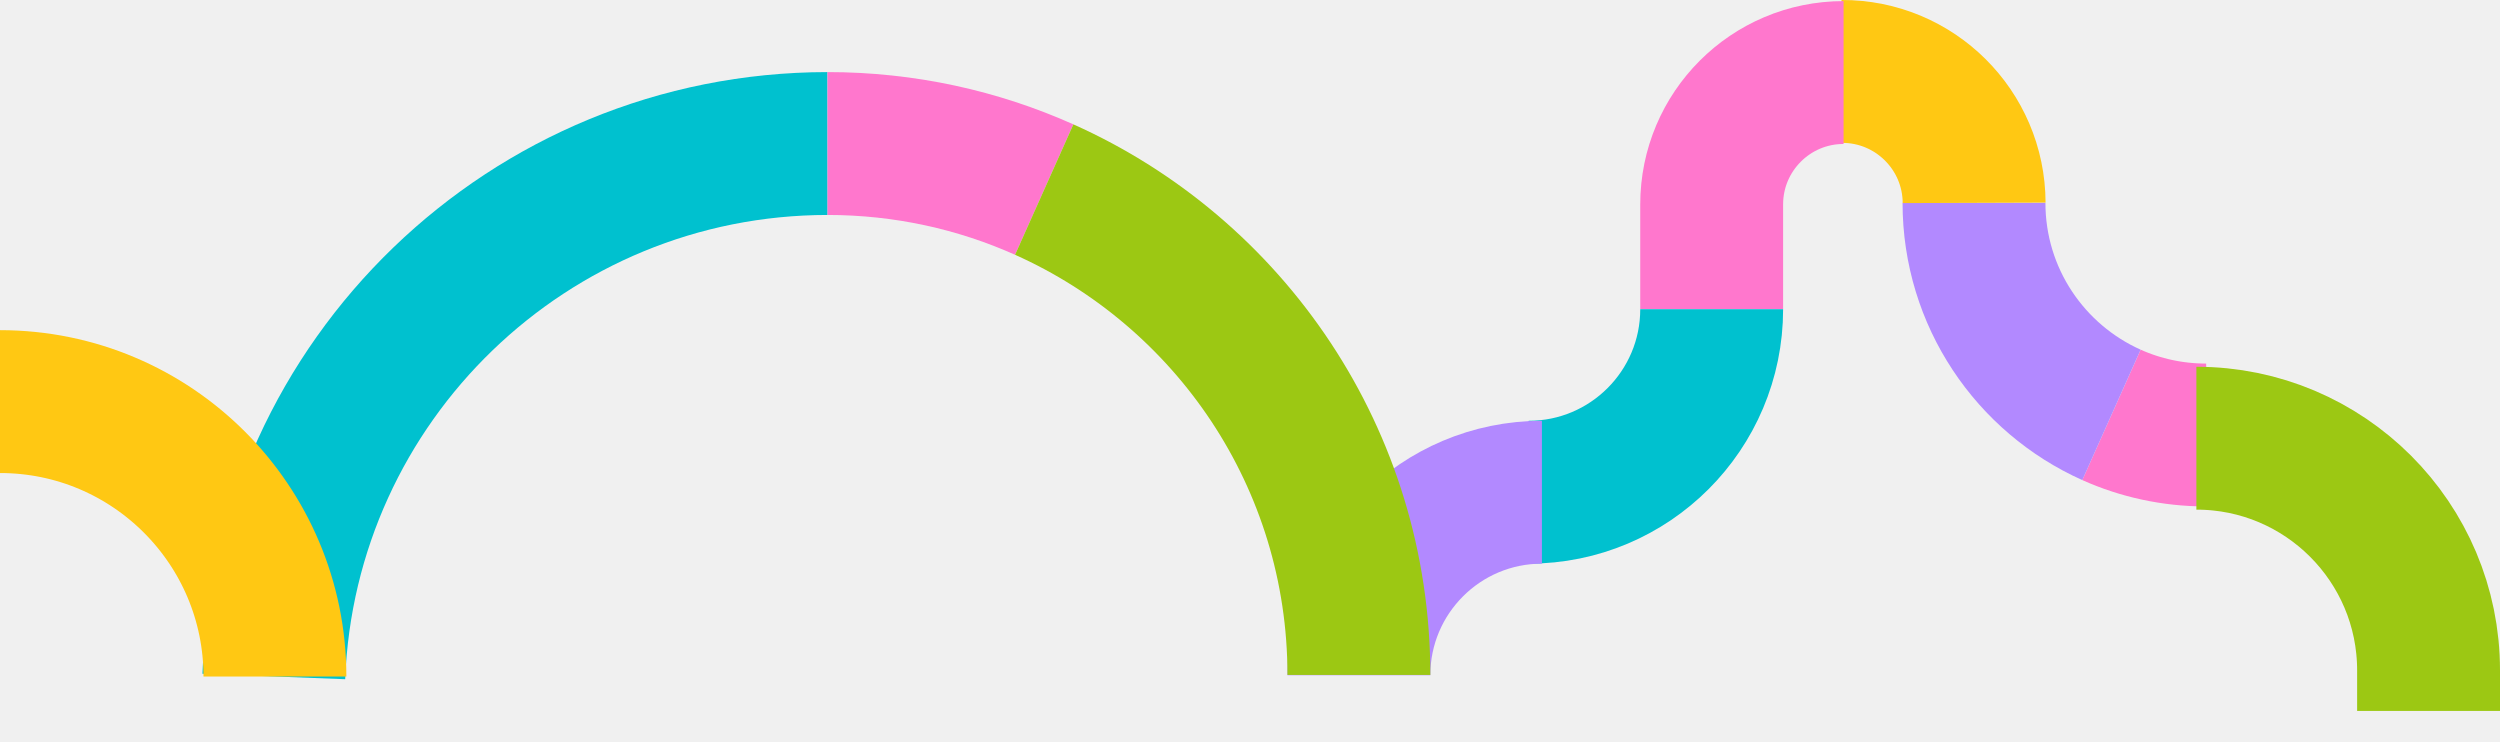
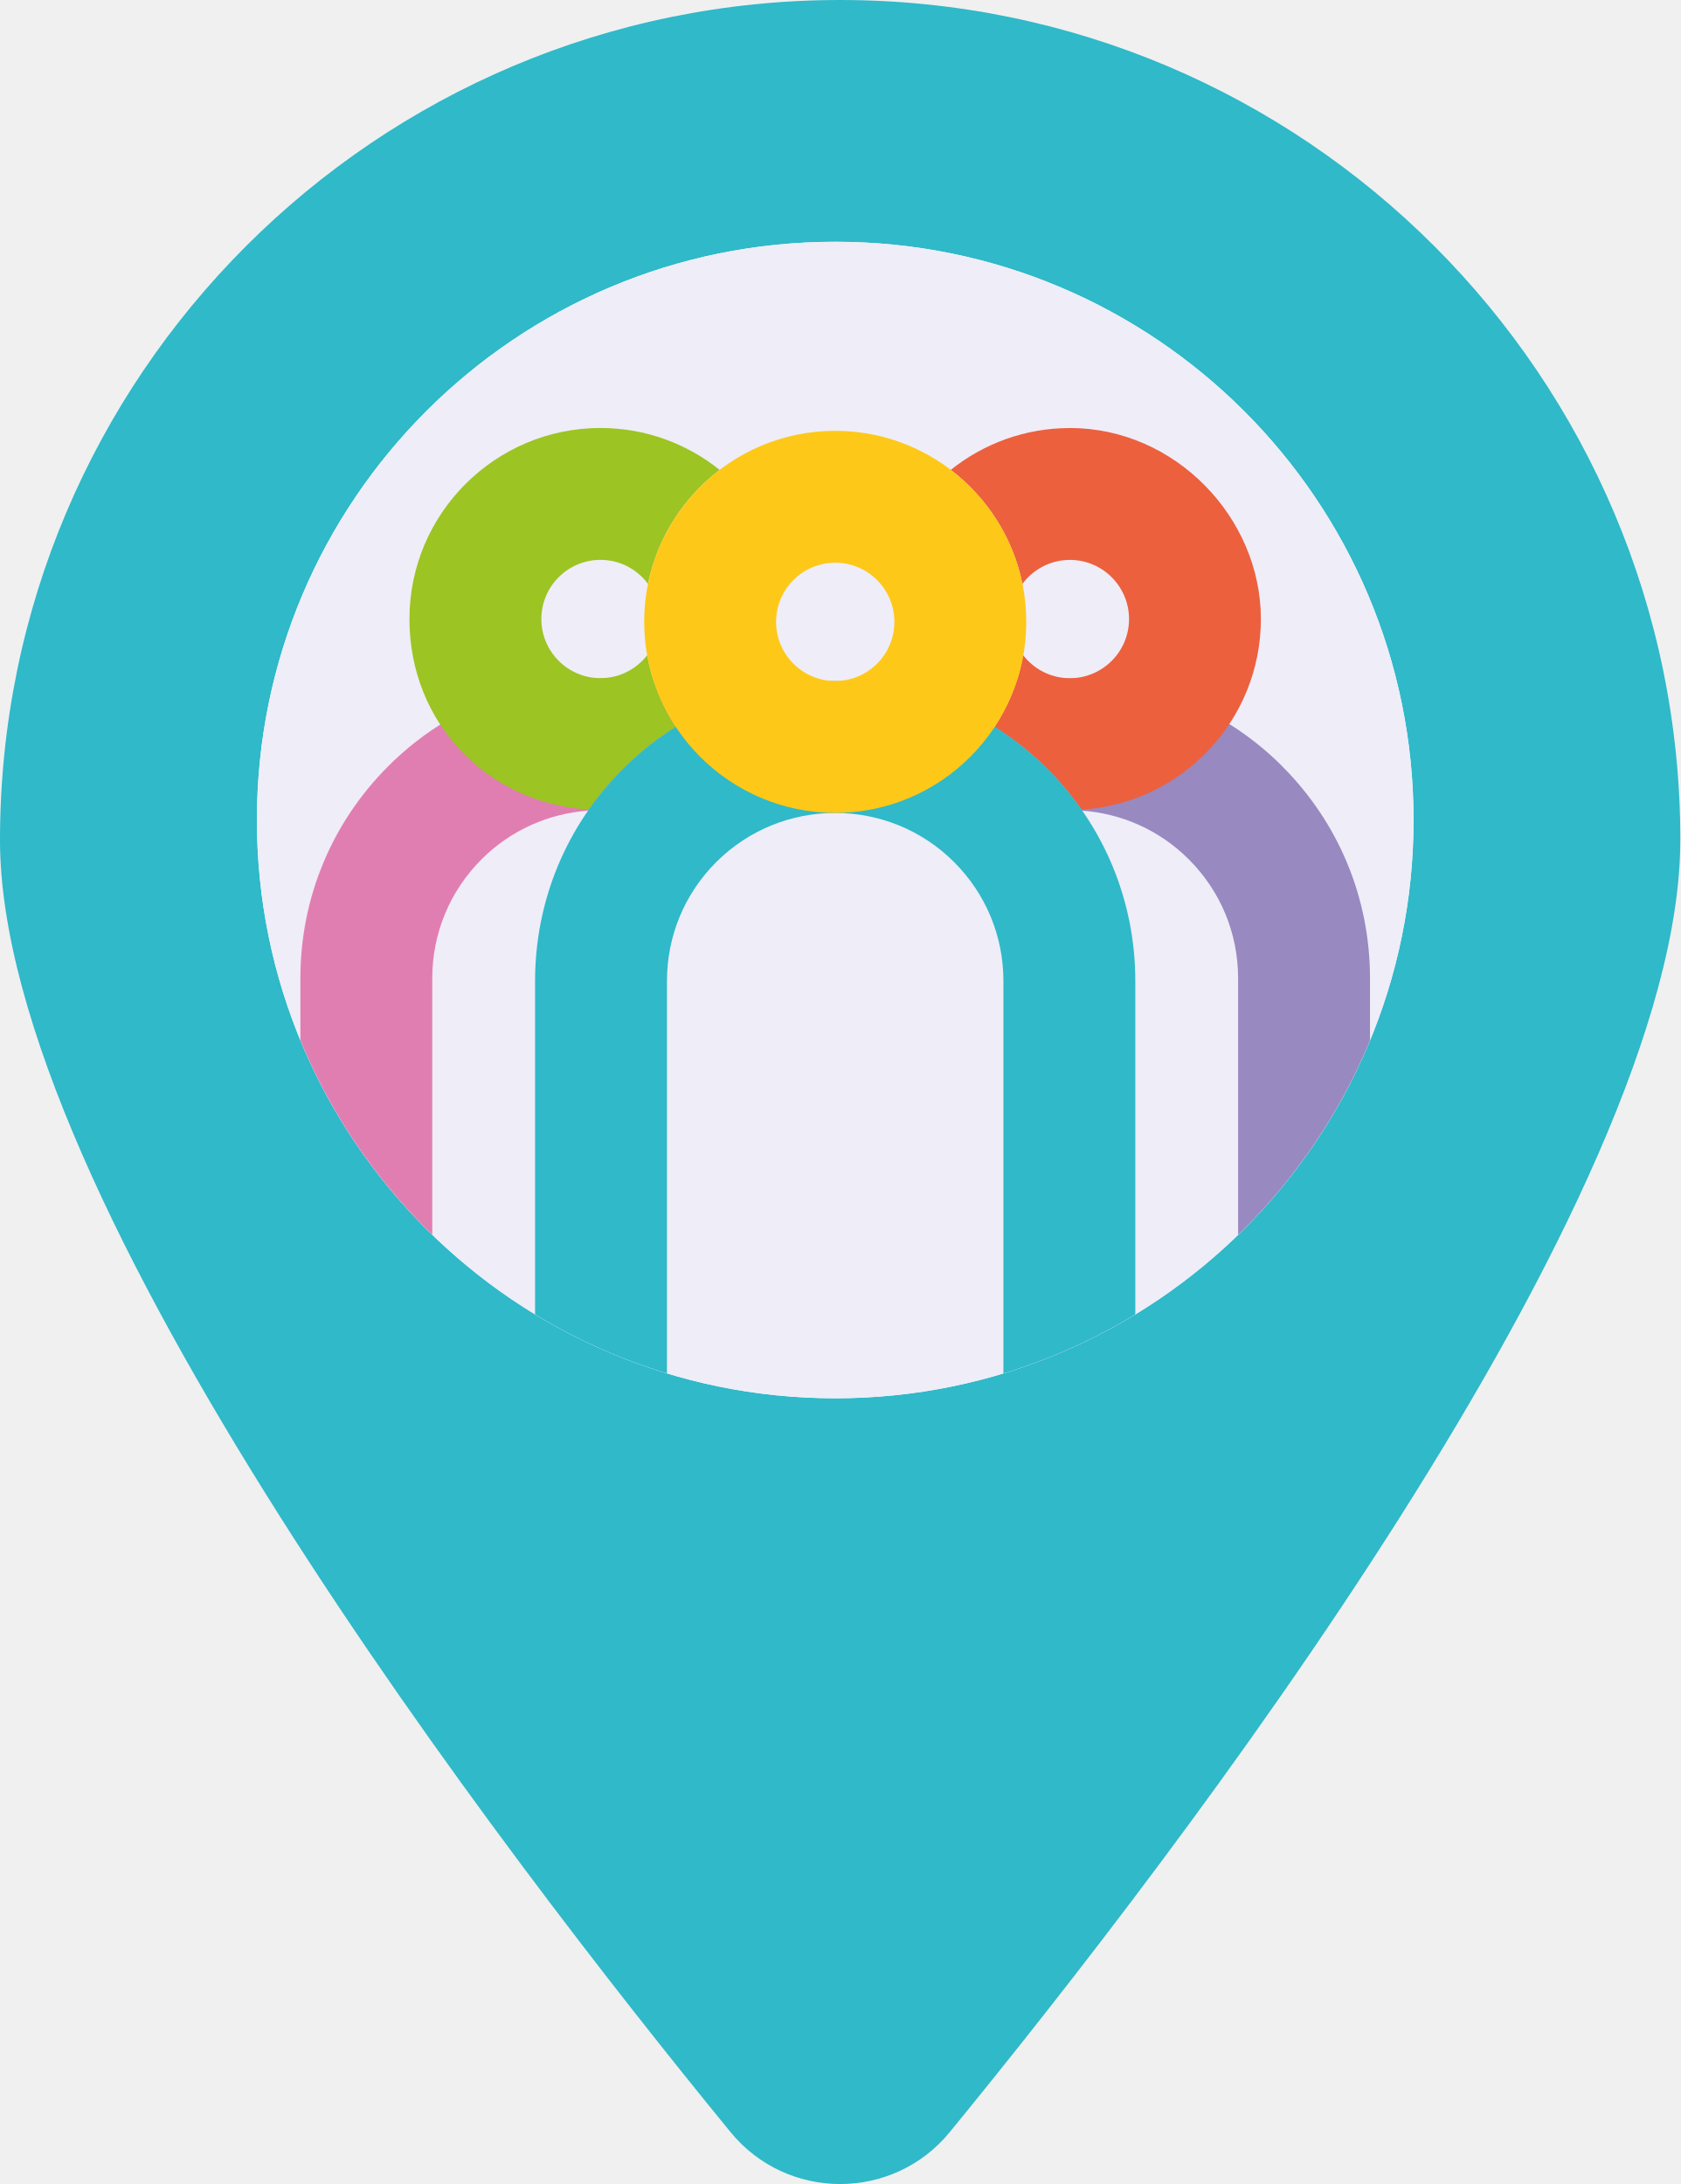
- <svg xmlns="http://www.w3.org/2000/svg" id="Capa_1" version="1.1" viewBox="0 0 2469.64 732.81">
+ <svg xmlns="http://www.w3.org/2000/svg" id="Capa_1" version="1.1" viewBox="0 0 378.03 491.41">
  <defs>
    <style>
      .st0 {
-         stroke: #FFC813;
-       }
- 
-       .st0, .st1, .st2, .st3, .st4 {
-         fill: none;
-         stroke-miterlimit: 10;
-         stroke-width: 141.14px;
+         fill: #fff;
      }

      .st1 {
-         stroke: #B289FF;
+         fill: #ec603e;
      }

      .st2 {
-         stroke: #00C1CF;
+         fill: none;
      }

      .st3 {
-         stroke: #9CC813;
+         fill: #efedf8;
      }

      .st4 {
-         stroke: #FF77CD;
+         fill: #9889c0;
+       }
+ 
+       .st5 {
+         fill: #e17eb1;
+       }
+ 
+       .st6 {
+         fill: #fec818;
+       }
+ 
+       .st7 {
+         fill: #2fb9c9;
+       }
+ 
+       .st8 {
+         fill: #9cc422;
+       }
+ 
+       .st9 {
+         clip-path: url(#clippath);
      }
    </style>
+     <clipPath id="clippath">
+       <circle class="st2" cx="187.91" cy="184.51" r="130.11" />
+     </clipPath>
  </defs>
-   <g>
-     <path class="st4" d="M2085.82,409.84c28.56,12.78,60.22,19.88,93.53,19.89" />
-     <path class="st1" d="M1950.02,200.34c-.01,93.36,55.76,173.7,135.8,209.5" />
-     <path class="st0" d="M1950.16,200.38c-.26-71.95-58.81-130.07-130.76-129.81" />
-     <path class="st4" d="M1821.18,71.66c-71.95,0-130.29,58.33-130.29,130.29v103.35" />
-     <path class="st2" d="M1510.09,486.25c99.85,0,180.8-80.95,180.8-180.8" />
-     <path class="st1" d="M1523.19,486.25c-99.85,0-180.8,80.95-180.8,180.8" />
+   <path class="st7" d="M378.03,189.02c0,80.77-113.15,228.16-164.36,290.72-12.74,15.57-36.56,15.57-49.31,0C113.15,417.17,0,269.79,0,189.02,0,84.63,84.63,0,189.02,0s189.02,84.63,189.02,189.02Z" />
+   <circle class="st0" cx="187.91" cy="184.51" r="130.11" />
+   <circle class="st3" cx="187.91" cy="184.51" r="130.11" />
+   <g class="st9">
    <g>
-       <path class="st2" d="M817.46,141.78c-295.27.23-535.79,234.01-546.98,526.49" />
-       <path class="st4" d="M1031.53,187.27c-65.37-29.23-137.82-45.49-214.07-45.49" />
-       <path class="st3" d="M1342.39,666.71c0-213.67-127.66-397.52-310.86-479.44" />
+       <g>
+         <path class="st5" d="M140.16,173.01c3.67-3.67,7.66-6.8,11.88-9.45-2-3.03-3.61-6.33-4.8-9.82-21.07-3.82-43.62,2.38-59.88,18.64-12.75,12.75-19.78,29.71-19.78,47.74v88.51h29.67v-88.51c0-10.11,3.94-19.62,11.09-26.77,6.68-6.68,15.25-10.32,24-10.95,2.3-3.32,4.9-6.47,7.82-9.39Z" />
+         <path class="st4" d="M288.45,172.38c-16.26-16.26-38.81-22.46-59.88-18.64-1.19,3.49-2.8,6.8-4.8,9.83,4.22,2.64,8.21,5.78,11.87,9.44,2.92,2.92,5.52,6.07,7.82,9.39,8.75.63,17.32,4.28,24,10.96,7.15,7.15,11.09,16.66,11.09,26.77v88.51h29.67v-88.51c0-18.03-7.02-34.99-19.78-47.74Z" />
+         <path class="st8" d="M140.16,173.01c3.67-3.67,7.66-6.8,11.88-9.45-3.17-4.79-5.39-10.27-6.43-16.14-2.44,3.14-6.24,5.17-10.51,5.17-7.34,0-13.31-5.97-13.31-13.31s5.97-13.31,13.31-13.31c4.38,0,8.25,2.13,10.68,5.4,2.1-10.4,7.98-19.44,16.12-25.65-7.36-5.89-16.67-9.42-26.8-9.42-23.7,0-42.98,19.28-42.98,42.98s17.88,41.54,40.37,42.89c2.27-3.24,4.82-6.32,7.67-9.17Z" />
+         <path class="st1" d="M240.71,96.31c-10.13,0-19.45,3.53-26.81,9.42,8.15,6.21,14.02,15.25,16.12,25.65,2.43-3.27,6.31-5.4,10.68-5.4,7.34,0,13.31,5.97,13.31,13.31s-5.97,13.31-13.31,13.31c-4.28,0-8.08-2.03-10.51-5.18-1.04,5.87-3.26,11.34-6.43,16.14,4.22,2.64,8.21,5.78,11.87,9.44,2.86,2.86,5.41,5.93,7.67,9.17,22.49-1.35,40.37-20.07,40.37-42.89s-19.28-42.98-42.98-42.98Z" />
+       </g>
+       <path class="st7" d="M255.42,309.26h-29.67v-88.51c0-10.11-3.94-19.62-11.09-26.77-14.76-14.76-38.77-14.75-53.53,0-7.14,7.15-11.08,16.66-11.08,26.77v88.51h-29.67v-88.51c0-18.03,7.02-34.99,19.77-47.74,26.32-26.33,69.16-26.33,95.49,0,12.75,12.76,19.78,29.71,19.78,47.74v88.51Z" />
+       <path class="st6" d="M187.91,182.9c-23.7,0-42.98-19.28-42.98-42.98s19.28-42.98,42.98-42.98,42.98,19.28,42.98,42.98-19.28,42.98-42.98,42.98ZM187.91,126.61c-7.34,0-13.31,5.97-13.31,13.31s5.97,13.31,13.31,13.31,13.31-5.97,13.31-13.31-5.97-13.31-13.31-13.31Z" />
    </g>
-     <path class="st0" d="M271.59,668.31c0-149.99-121.6-271.59-271.59-271.59" />
  </g>
-   <path class="st3" d="M2169.71,432.88c126.67,0,229.36,102.69,229.36,229.36v40.03" />
</svg>
